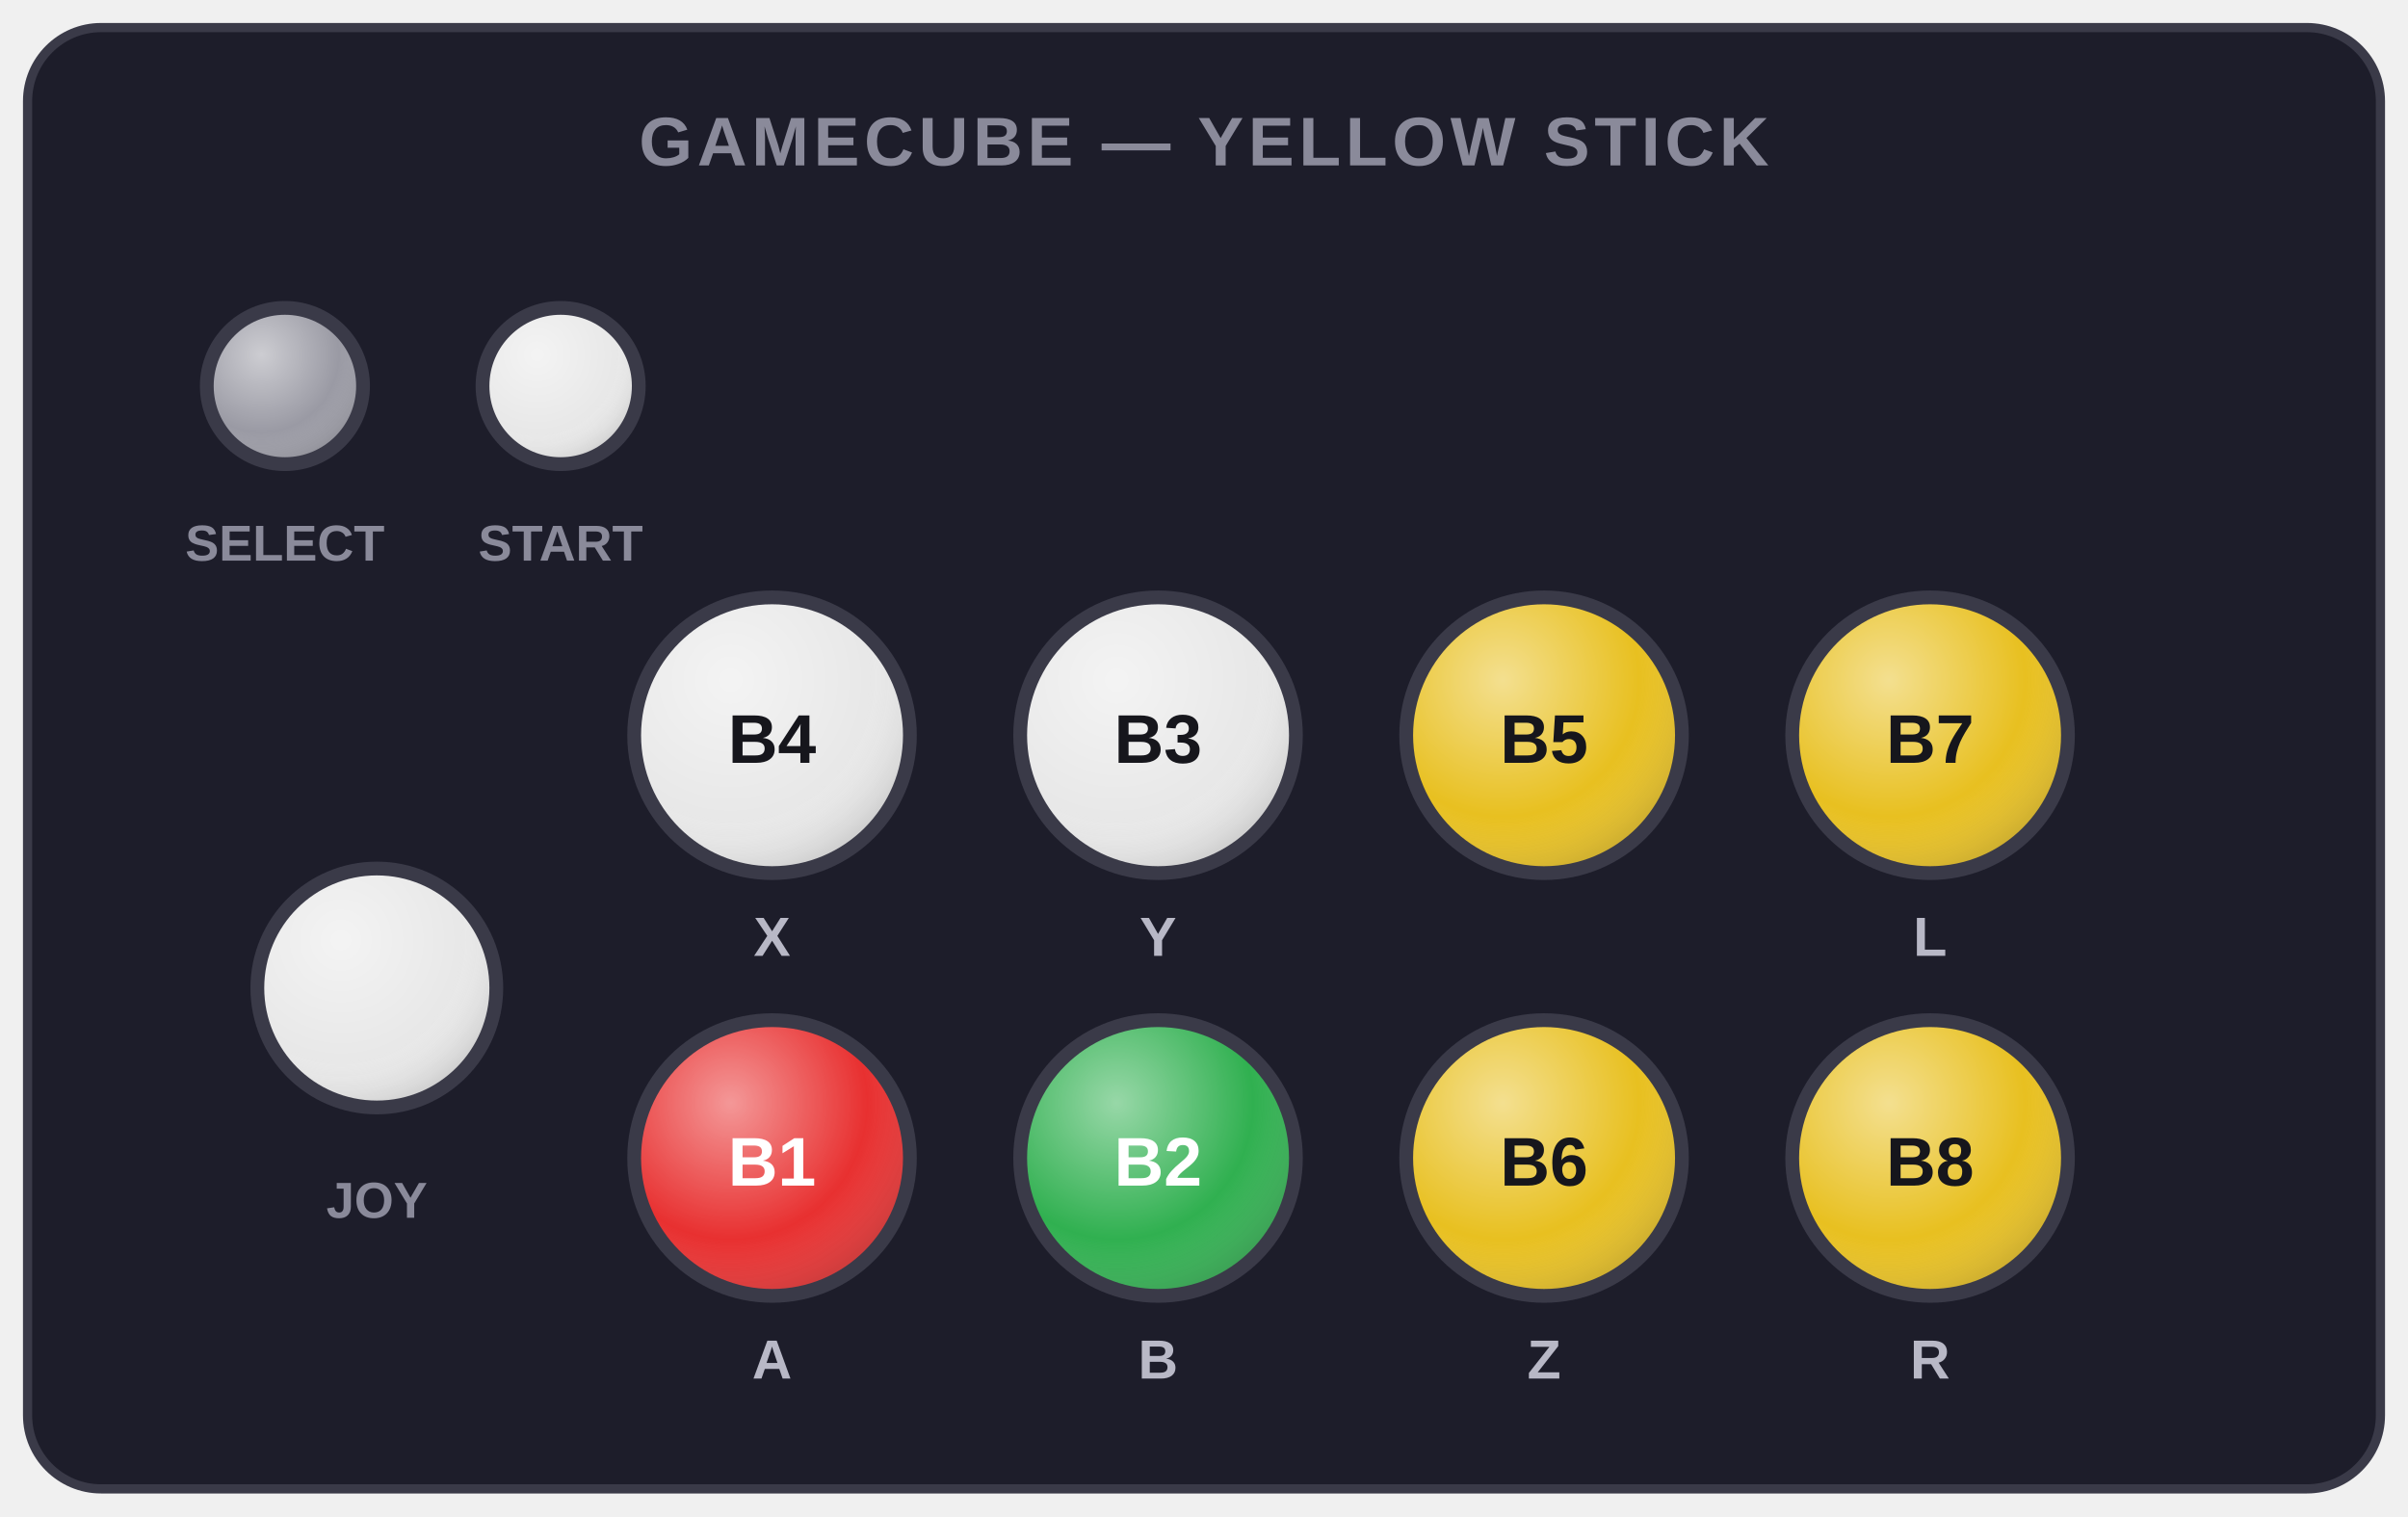
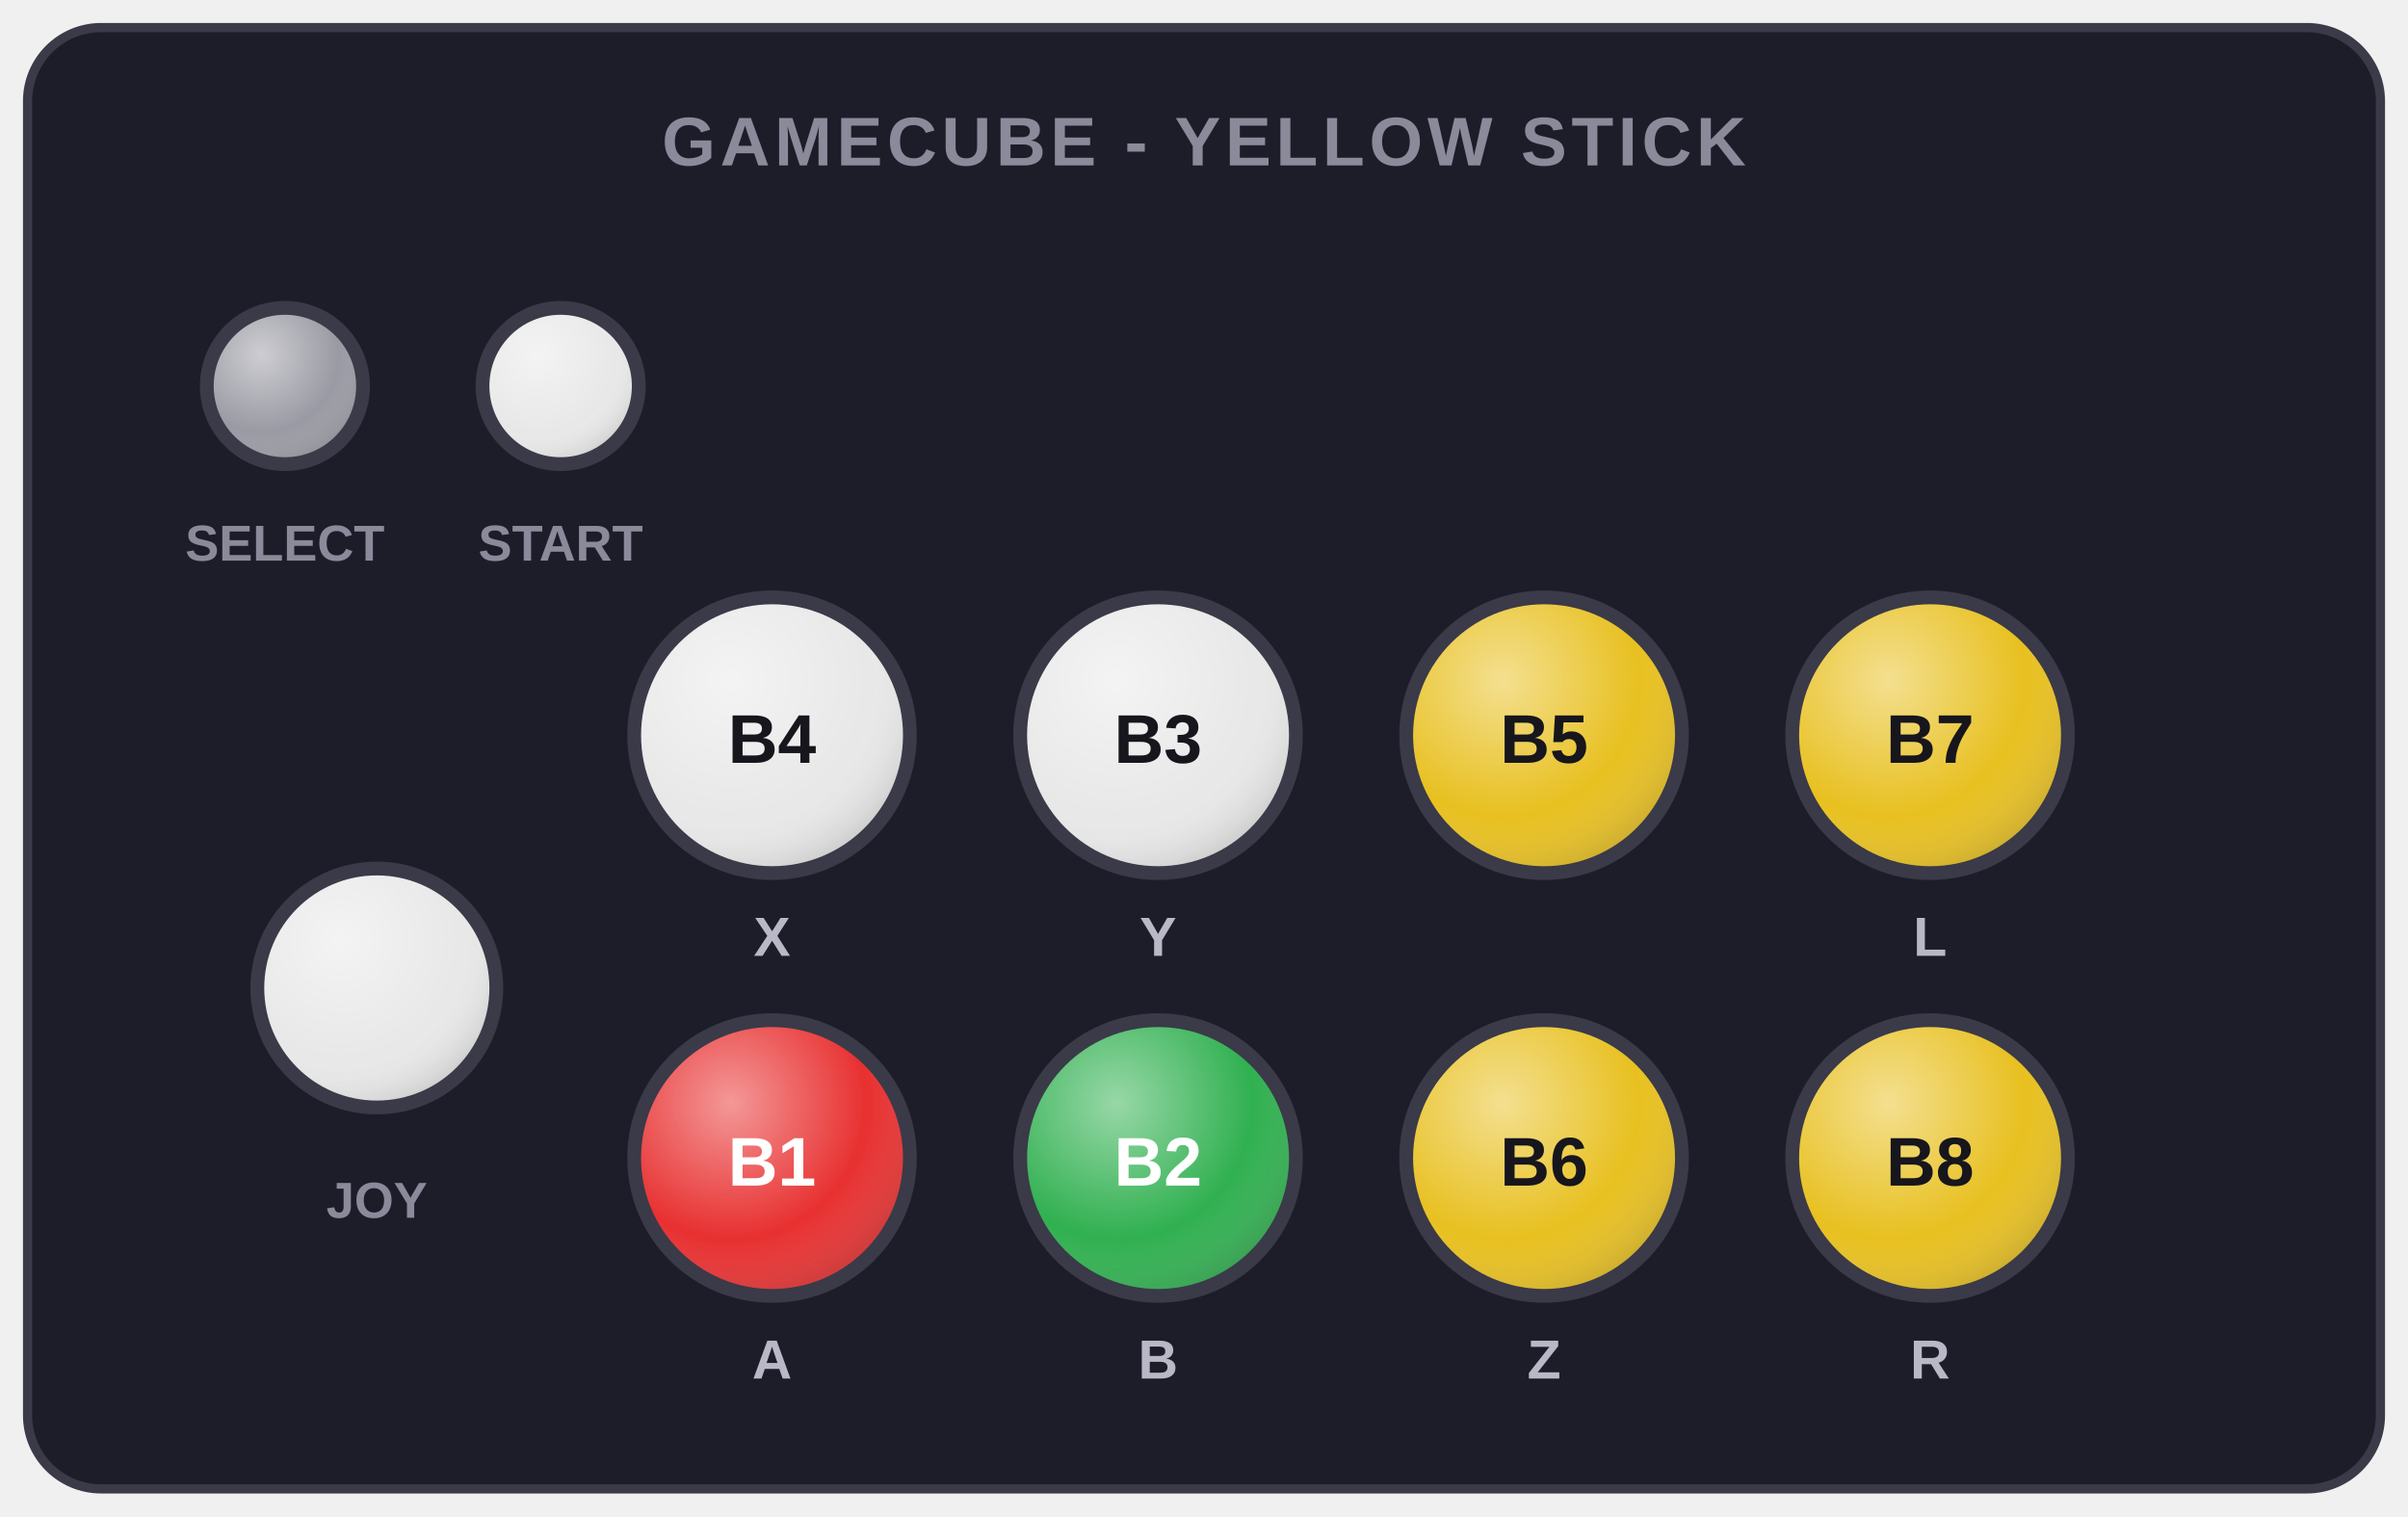
<svg xmlns="http://www.w3.org/2000/svg" viewBox="0 0 524 330" font-family="Segoe UI, Arial, sans-serif">
  <defs>
    <radialGradient id="dome" cx="0.35" cy="0.3" r="0.9">
      <stop offset="0" stop-color="#ffffff" stop-opacity="0.5" />
      <stop offset="0.55" stop-color="#ffffff" stop-opacity="0" />
      <stop offset="1" stop-color="#000000" stop-opacity="0.35" />
    </radialGradient>
  </defs>
  <rect x="6" y="6" width="512" height="318" rx="16" fill="#1d1d2a" stroke="#3a3a48" stroke-width="2" />
-   <text x="262" y="36" text-anchor="middle" fill="#8a8a9a" font-size="15" font-weight="bold" letter-spacing="1">GAMECUBE — YELLOW STICK</text>
+   <text x="262" y="36" text-anchor="middle" fill="#8a8a9a" font-size="15" font-weight="bold" letter-spacing="1">GAMECUBE - YELLOW STICK</text>
  <circle cx="62" cy="84" r="17" fill="#9a9aa4" />
  <circle cx="62" cy="84" r="17" fill="url(#dome)" />
  <circle cx="62" cy="84" r="17" fill="none" stroke="#3a3a48" stroke-width="3" />
  <text x="62" y="122" text-anchor="middle" fill="#8a8a9a" font-size="11" font-weight="bold">SELECT</text>
  <circle cx="122" cy="84" r="17" fill="#e8e8e8" />
  <circle cx="122" cy="84" r="17" fill="url(#dome)" />
  <circle cx="122" cy="84" r="17" fill="none" stroke="#3a3a48" stroke-width="3" />
  <text x="122" y="122" text-anchor="middle" fill="#8a8a9a" font-size="11" font-weight="bold">START</text>
  <circle cx="82" cy="215" r="26" fill="#e8e8e8" />
  <circle cx="82" cy="215" r="26" fill="url(#dome)" />
  <circle cx="82" cy="215" r="26" fill="none" stroke="#3a3a48" stroke-width="3" />
  <text x="82" y="265" text-anchor="middle" fill="#8a8a9a" font-size="11" font-weight="bold">JOY</text>
  <circle cx="168" cy="160" r="30" fill="#e8e8e8" />
  <circle cx="168" cy="160" r="30" fill="url(#dome)" />
  <circle cx="168" cy="160" r="30" fill="none" stroke="#3a3a48" stroke-width="3" />
  <text x="168" y="166" text-anchor="middle" fill="#16161c" font-size="15" font-weight="bold">B4</text>
  <text x="168" y="208" text-anchor="middle" fill="#b8b8c6" font-size="12" font-weight="bold">X</text>
  <circle cx="252" cy="160" r="30" fill="#e8e8e8" />
  <circle cx="252" cy="160" r="30" fill="url(#dome)" />
  <circle cx="252" cy="160" r="30" fill="none" stroke="#3a3a48" stroke-width="3" />
  <text x="252" y="166" text-anchor="middle" fill="#16161c" font-size="15" font-weight="bold">B3</text>
  <text x="252" y="208" text-anchor="middle" fill="#b8b8c6" font-size="12" font-weight="bold">Y</text>
  <circle cx="336" cy="160" r="30" fill="#e8c020" />
  <circle cx="336" cy="160" r="30" fill="url(#dome)" />
  <circle cx="336" cy="160" r="30" fill="none" stroke="#3a3a48" stroke-width="3" />
  <text x="336" y="166" text-anchor="middle" fill="#16161c" font-size="15" font-weight="bold">B5</text>
  <circle cx="420" cy="160" r="30" fill="#e8c020" />
  <circle cx="420" cy="160" r="30" fill="url(#dome)" />
  <circle cx="420" cy="160" r="30" fill="none" stroke="#3a3a48" stroke-width="3" />
  <text x="420" y="166" text-anchor="middle" fill="#16161c" font-size="15" font-weight="bold">B7</text>
  <text x="420" y="208" text-anchor="middle" fill="#b8b8c6" font-size="12" font-weight="bold">L</text>
  <circle cx="168" cy="252" r="30" fill="#e83030" />
  <circle cx="168" cy="252" r="30" fill="url(#dome)" />
  <circle cx="168" cy="252" r="30" fill="none" stroke="#3a3a48" stroke-width="3" />
  <text x="168" y="258" text-anchor="middle" fill="#ffffff" font-size="15" font-weight="bold">B1</text>
  <text x="168" y="300" text-anchor="middle" fill="#b8b8c6" font-size="12" font-weight="bold">A</text>
  <circle cx="252" cy="252" r="30" fill="#30b050" />
  <circle cx="252" cy="252" r="30" fill="url(#dome)" />
  <circle cx="252" cy="252" r="30" fill="none" stroke="#3a3a48" stroke-width="3" />
  <text x="252" y="258" text-anchor="middle" fill="#ffffff" font-size="15" font-weight="bold">B2</text>
  <text x="252" y="300" text-anchor="middle" fill="#b8b8c6" font-size="12" font-weight="bold">B</text>
  <circle cx="336" cy="252" r="30" fill="#e8c020" />
  <circle cx="336" cy="252" r="30" fill="url(#dome)" />
  <circle cx="336" cy="252" r="30" fill="none" stroke="#3a3a48" stroke-width="3" />
  <text x="336" y="258" text-anchor="middle" fill="#16161c" font-size="15" font-weight="bold">B6</text>
  <text x="336" y="300" text-anchor="middle" fill="#b8b8c6" font-size="12" font-weight="bold">Z</text>
  <circle cx="420" cy="252" r="30" fill="#e8c020" />
  <circle cx="420" cy="252" r="30" fill="url(#dome)" />
  <circle cx="420" cy="252" r="30" fill="none" stroke="#3a3a48" stroke-width="3" />
  <text x="420" y="258" text-anchor="middle" fill="#16161c" font-size="15" font-weight="bold">B8</text>
  <text x="420" y="300" text-anchor="middle" fill="#b8b8c6" font-size="12" font-weight="bold">R</text>
</svg>
